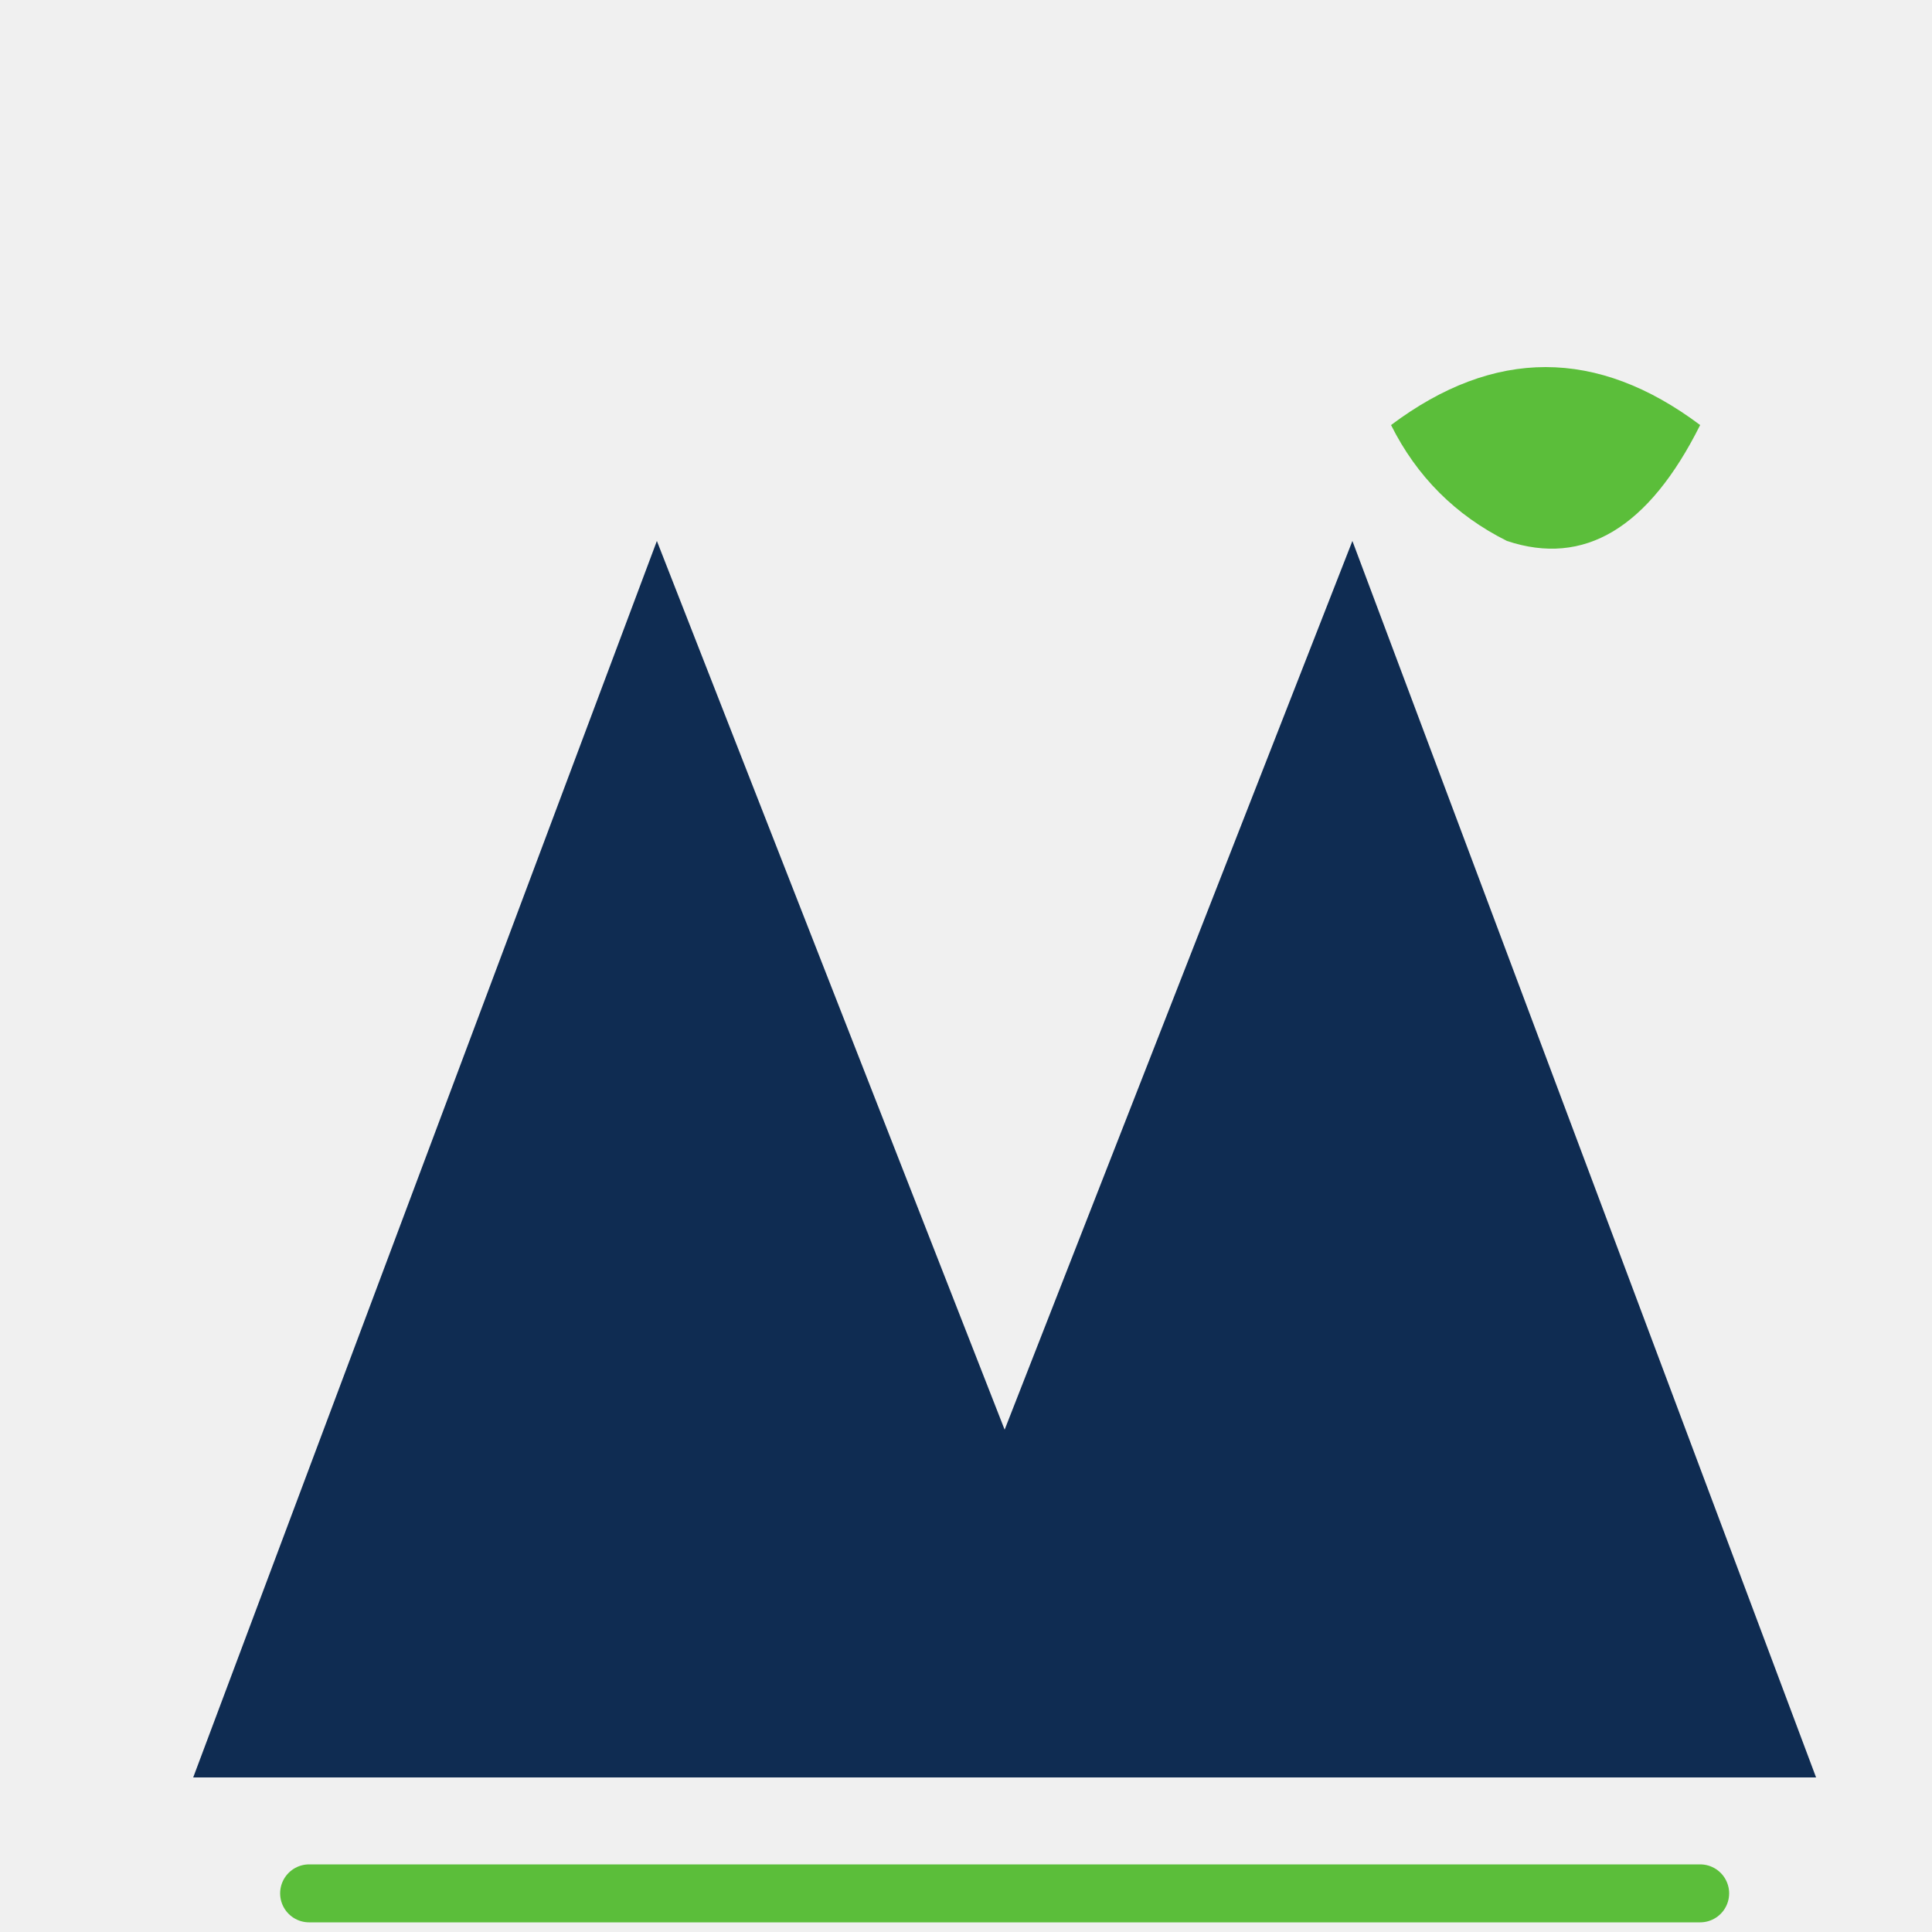
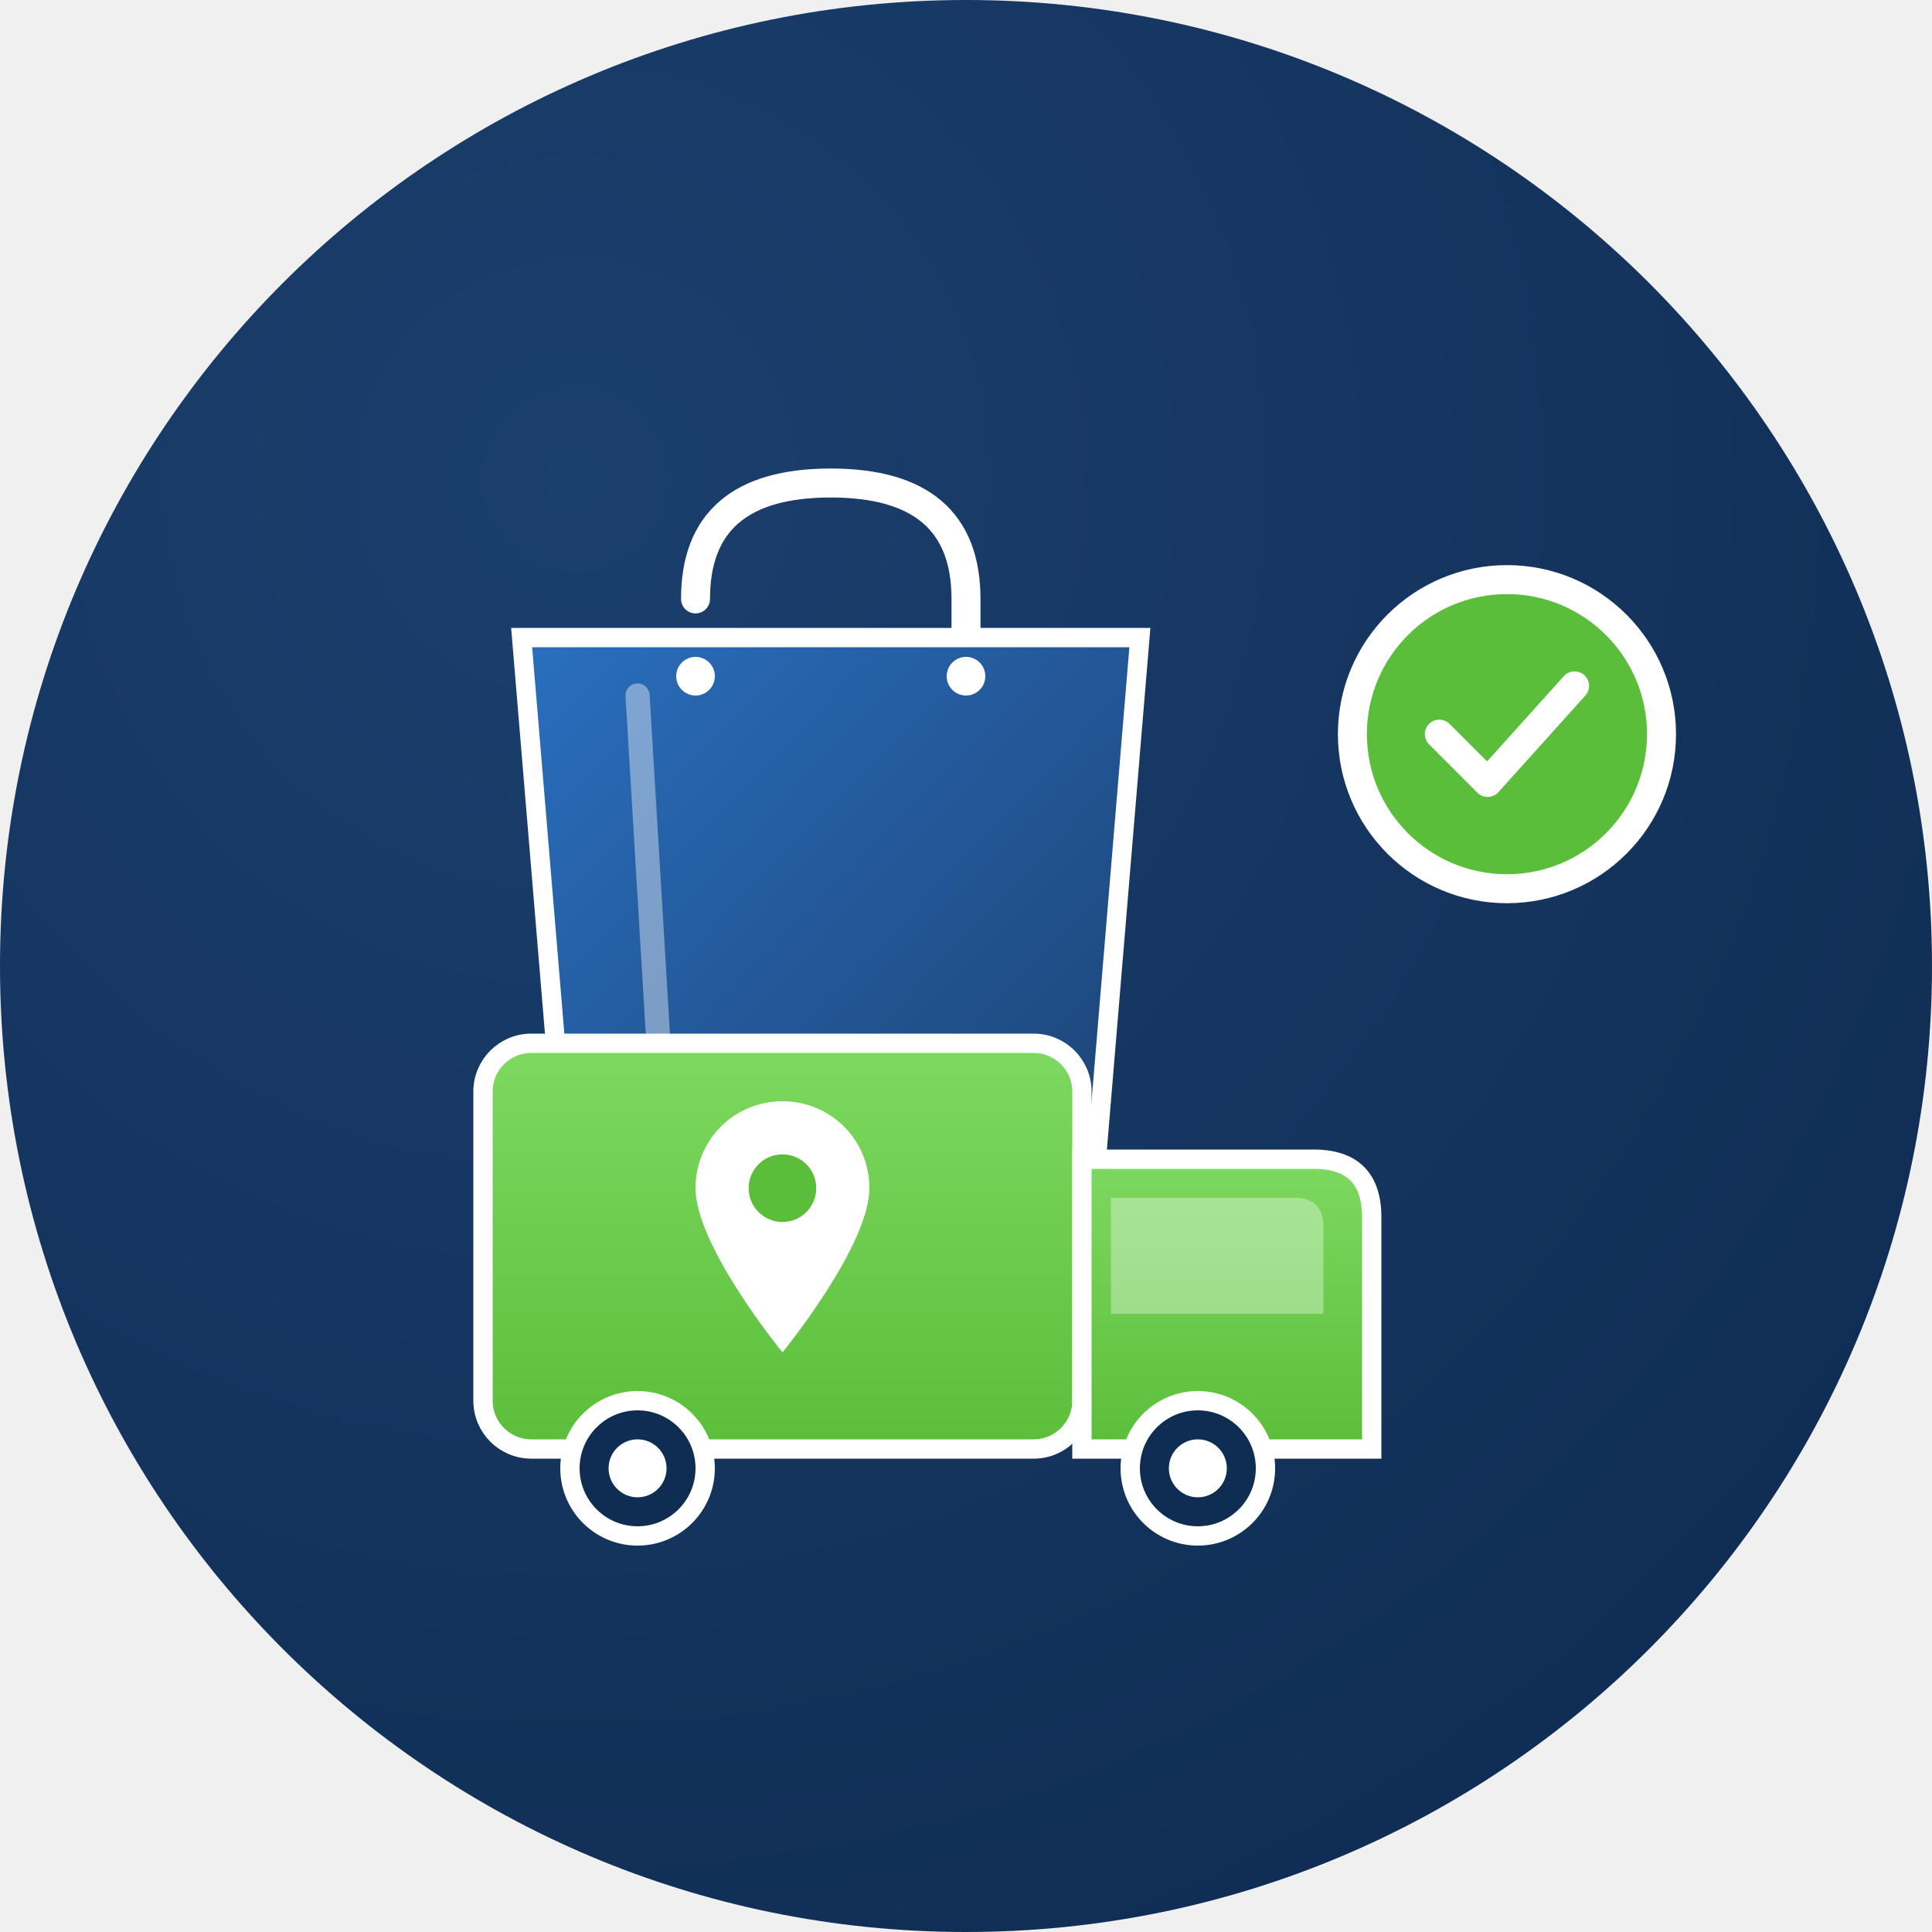
- <svg xmlns="http://www.w3.org/2000/svg" viewBox="0 0 100 100" role="img" aria-label="Marchéo">
-   <g transform="translate(2, 14)">
-     <path d="M 8 78 L 32 14 L 50 60 L 68 14 L 92 78 Z" fill="#0F2C52" />
-     <line x1="14" y1="84" x2="86" y2="84" stroke="#5BBE3A" stroke-width="3" stroke-linecap="round" />
-     <path d="M 70 8 Q 78 2 86 8 Q 82 16 76 14 Q 72 12 70 8 Z" fill="#5BBE3A" />
+ <svg xmlns="http://www.w3.org/2000/svg" viewBox="0 0 200 200" width="200" height="200" role="img" aria-label="Marchéo">
+   <defs>
+     <linearGradient id="bagGrad" x1="0" y1="0" x2="1" y2="1">
+       <stop offset="0%" stop-color="#2A6FBF" />
+       <stop offset="100%" stop-color="#1B3F6E" />
+     </linearGradient>
+     <linearGradient id="truckGrad" x1="0" y1="0" x2="0" y2="1">
+       <stop offset="0%" stop-color="#7DD960" />
+       <stop offset="100%" stop-color="#5BBE3A" />
+     </linearGradient>
+     <radialGradient id="bgGlow" cx="0.3" cy="0.25" r="0.9">
+       <stop offset="0%" stop-color="#1B3F6E" />
+       <stop offset="100%" stop-color="#0F2C52" />
+     </radialGradient>
+   </defs>
+   <circle cx="100" cy="100" r="100" fill="url(#bgGlow)" />
+   <g transform="translate(50, 48)">
+     <path d="M 22 14 Q 22 2 36 2 Q 50 2 50 14 L 50 22" fill="none" stroke="#FFFFFF" stroke-width="3" stroke-linecap="round" />
+     <path d="M 4 18 L 68 18 L 63 78 Q 62 84 56 84 L 16 84 Q 10 84 9 78 Z" fill="url(#bagGrad)" stroke="#FFFFFF" stroke-width="2" />
+     <path d="M 16 24 L 19 74" stroke="rgba(255,255,255,0.4)" stroke-width="2.5" stroke-linecap="round" />
+     <circle cx="22" cy="22" r="2" fill="#FFFFFF" />
+     <circle cx="50" cy="22" r="2" fill="#FFFFFF" />
+   </g>
+   <g transform="translate(50, 100)">
+     <rect x="0" y="8" width="62" height="42" rx="5" fill="url(#truckGrad)" stroke="#FFFFFF" stroke-width="2" />
+     <path d="M 62 20 L 86 20 Q 92 20 92 26 L 92 50 L 62 50 Z" fill="url(#truckGrad)" stroke="#FFFFFF" stroke-width="2" />
+     <path d="M 65 24 L 84 24 Q 87 24 87 27 L 87 36 L 65 36 Z" fill="rgba(255,255,255,0.35)" />
+     <circle cx="16" cy="52" r="7" fill="#0F2C52" stroke="#FFFFFF" stroke-width="2" />
+     <circle cx="16" cy="52" r="3" fill="#FFFFFF" />
+     <circle cx="74" cy="52" r="7" fill="#0F2C52" stroke="#FFFFFF" stroke-width="2" />
+     <circle cx="74" cy="52" r="3" fill="#FFFFFF" />
+     <g transform="translate(22, 14)">
+       <path d="M 9 0 C 14 0 18 4 18 9 C 18 15 9 26 9 26 C 9 26 0 15 0 9 C 0 4 4 0 9 0 Z" fill="#FFFFFF" />
+       <circle cx="9" cy="9" r="3.5" fill="#5BBE3A" />
+     </g>
+   </g>
+   <g transform="translate(140, 60)">
+     <circle cx="16" cy="16" r="16" fill="#5BBE3A" stroke="#FFFFFF" stroke-width="3" />
+     <path d="M 9 16 L 14 21 L 23 11" fill="none" stroke="#FFFFFF" stroke-width="3" stroke-linecap="round" stroke-linejoin="round" />
  </g>
</svg>
